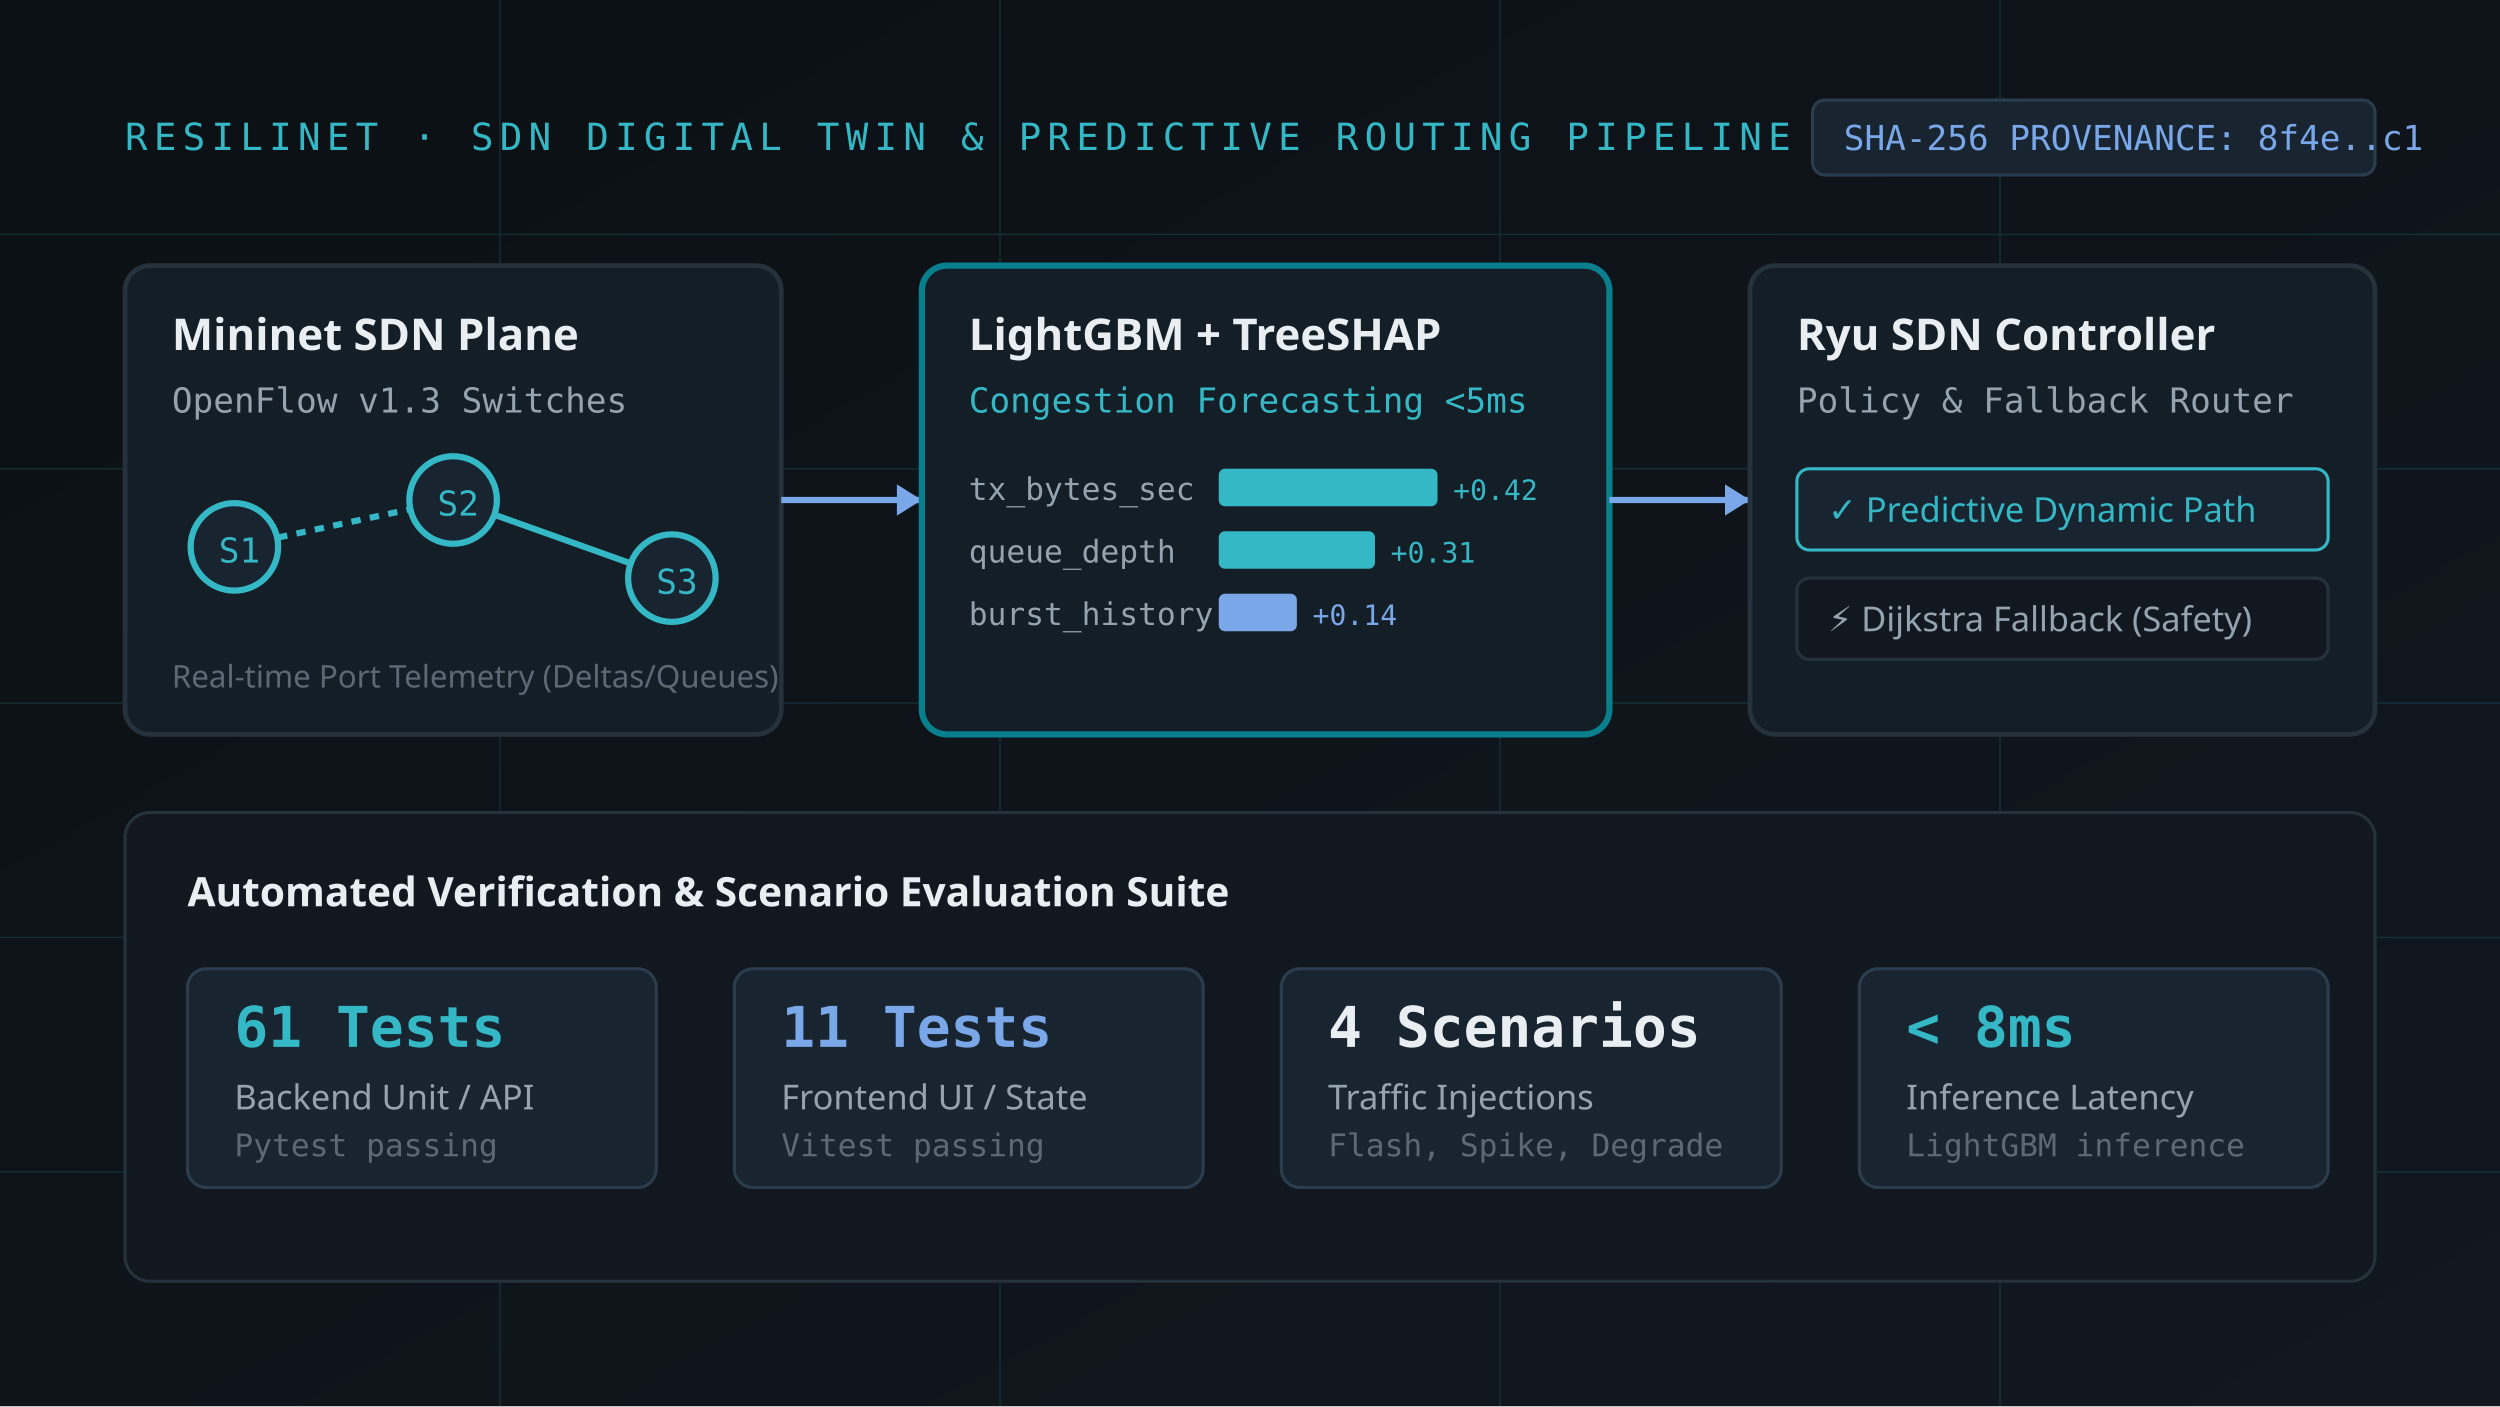
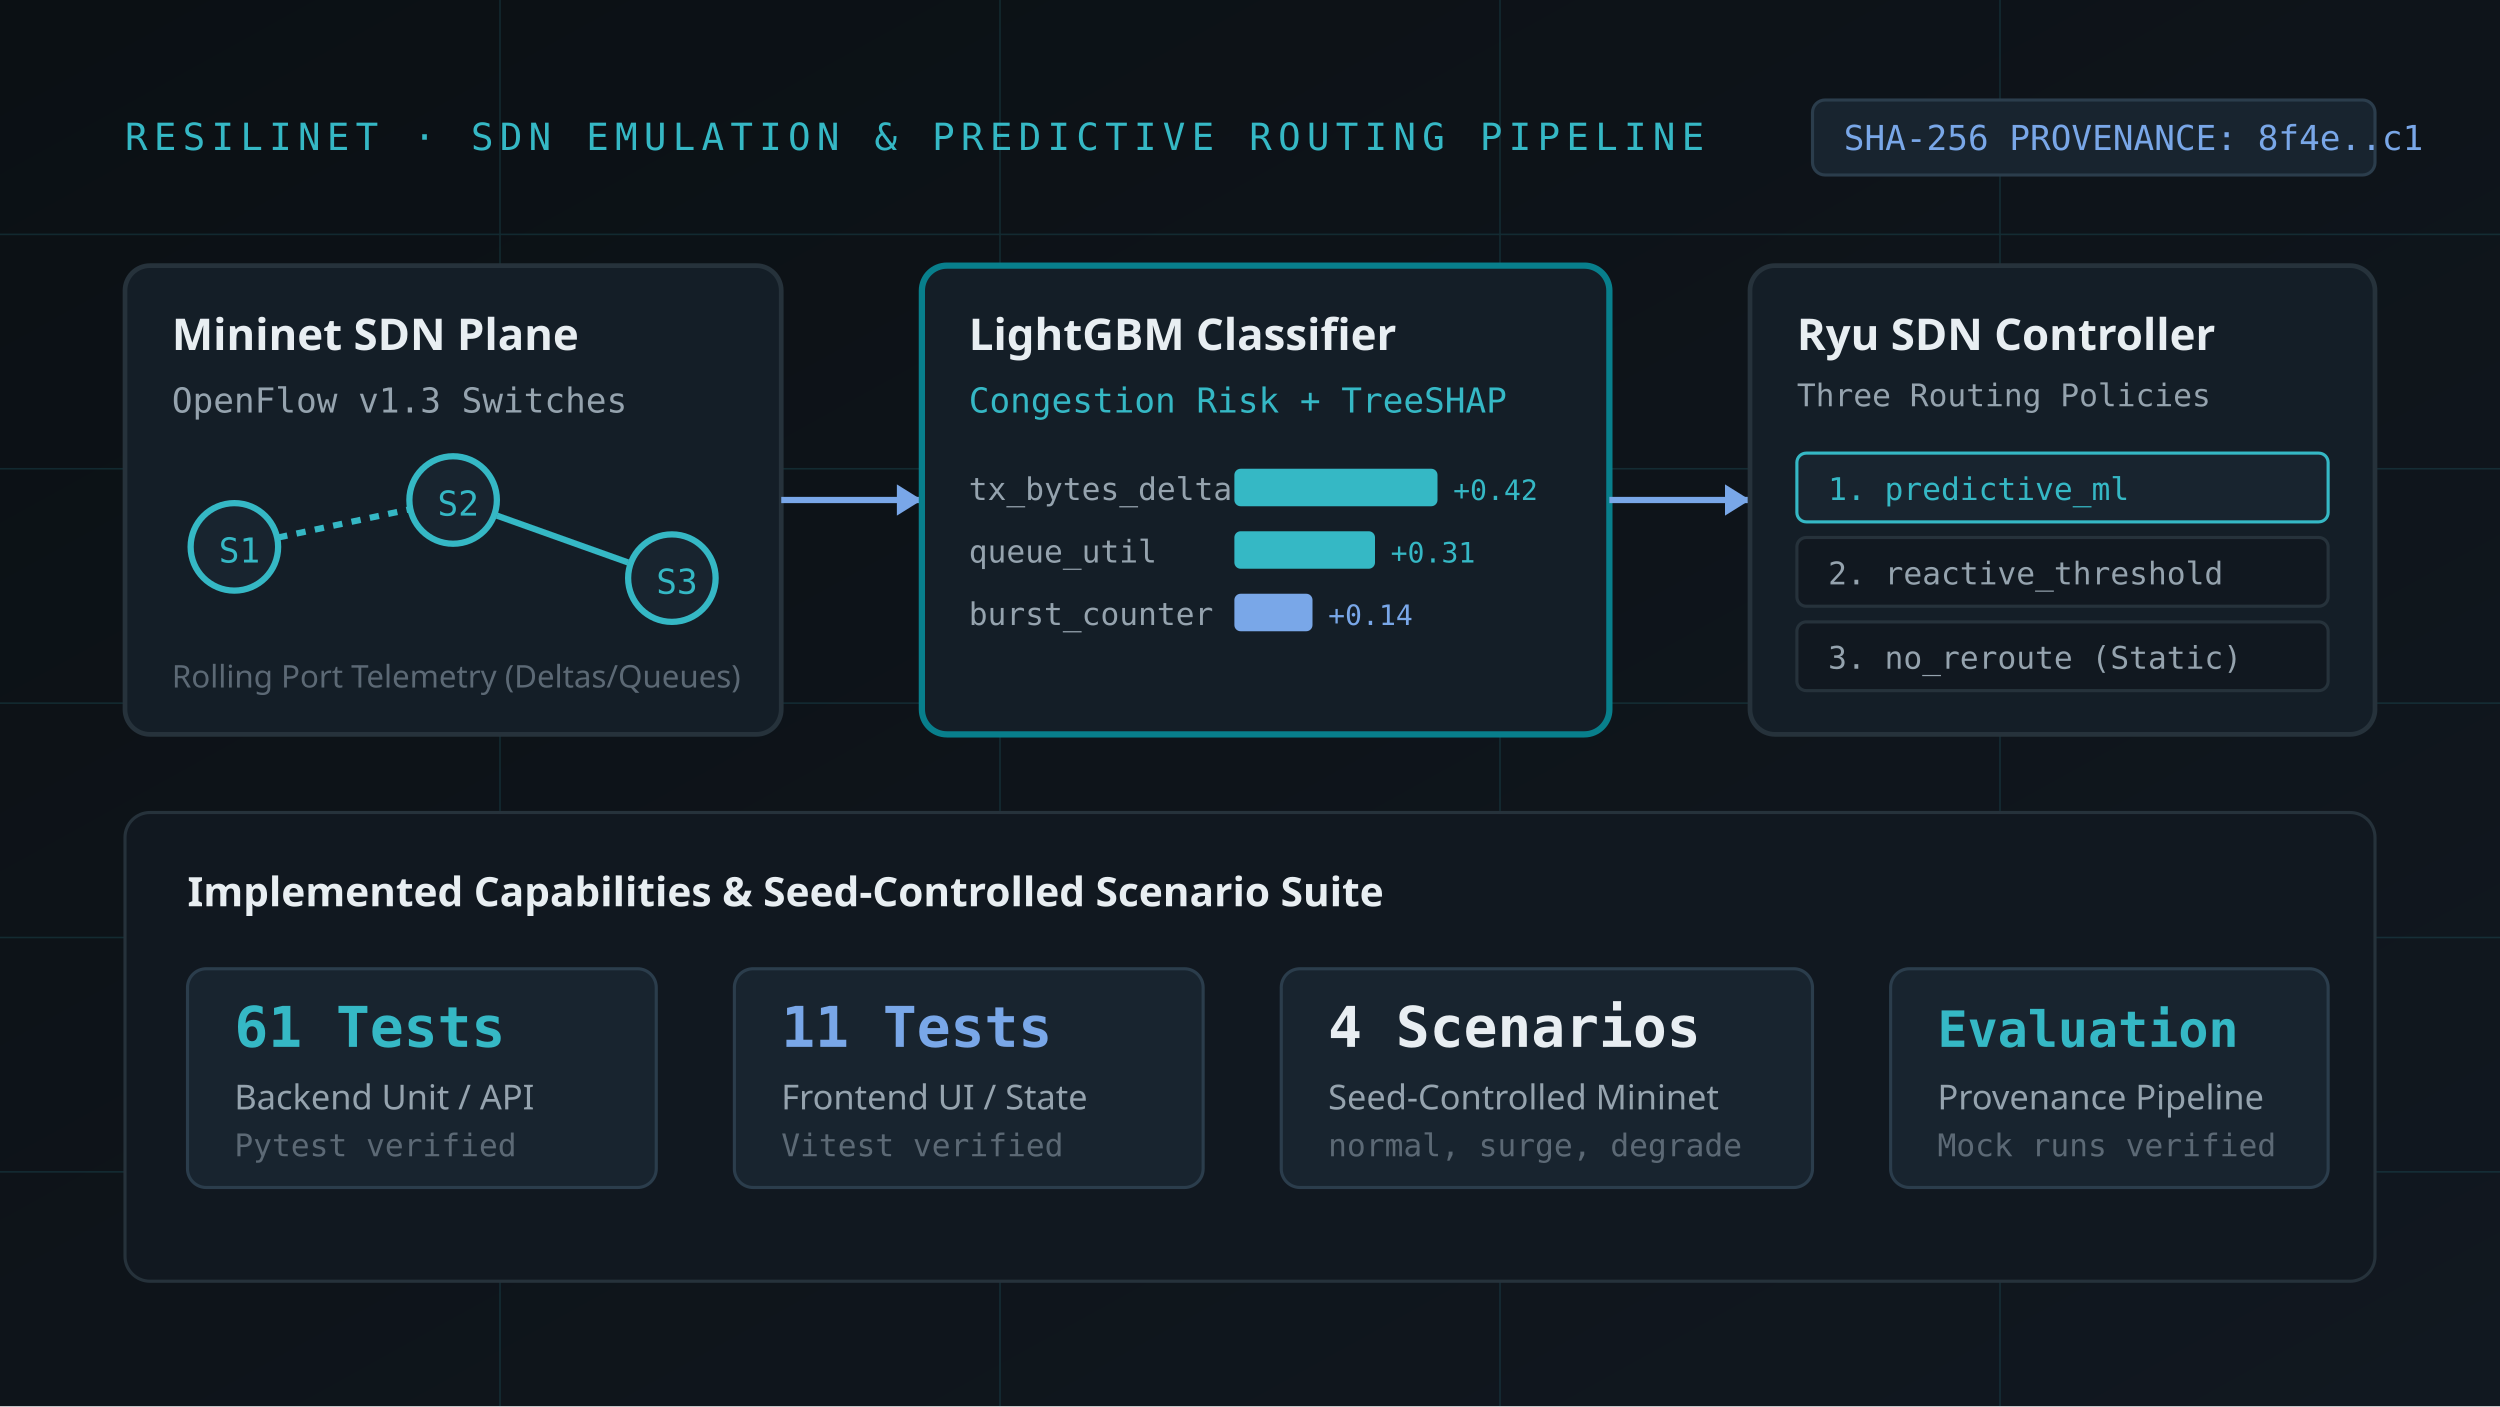
<svg xmlns="http://www.w3.org/2000/svg" viewBox="0 0 800 450" width="100%" height="100%">
  <defs>
    <linearGradient id="bgGrad" x1="0%" y1="0%" x2="100%" y2="100%">
      <stop offset="0%" stop-color="#0B1014" />
      <stop offset="100%" stop-color="#111820" />
-     </linearGradient>
-     <linearGradient id="tealGrad" x1="0%" y1="0%" x2="100%" y2="0%">
-       <stop offset="0%" stop-color="#087F8C" />
-       <stop offset="100%" stop-color="#35B8C5" />
-     </linearGradient>
-     <linearGradient id="blueGrad" x1="0%" y1="0%" x2="100%" y2="0%">
-       <stop offset="0%" stop-color="#345995" />
-       <stop offset="100%" stop-color="#79A7E8" />
    </linearGradient>
  </defs>
  <rect width="800" height="450" fill="url(#bgGrad)" />
  <g opacity="0.15" stroke="#35B8C5" stroke-width="0.5">
    <line x1="0" y1="75" x2="800" y2="75" />
    <line x1="0" y1="150" x2="800" y2="150" />
    <line x1="0" y1="225" x2="800" y2="225" />
    <line x1="0" y1="300" x2="800" y2="300" />
    <line x1="0" y1="375" x2="800" y2="375" />
    <line x1="160" y1="0" x2="160" y2="450" />
    <line x1="320" y1="0" x2="320" y2="450" />
    <line x1="480" y1="0" x2="480" y2="450" />
    <line x1="640" y1="0" x2="640" y2="450" />
  </g>
-   <text x="40" y="48" fill="#35B8C5" font-family="monospace" font-size="12" letter-spacing="2">RESILINET · SDN DIGITAL TWIN &amp; PREDICTIVE ROUTING PIPELINE</text>
+   <text x="40" y="48" fill="#35B8C5" font-family="monospace" font-size="12" letter-spacing="2">RESILINET · SDN EMULATION &amp; PREDICTIVE ROUTING PIPELINE</text>
  <rect x="580" y="32" width="180" height="24" rx="4" fill="#18242F" stroke="#2B3D4C" />
  <text x="590" y="48" fill="#79A7E8" font-family="monospace" font-size="11">SHA-256 PROVENANCE: 8f4e..c1</text>
  <rect x="40" y="85" width="210" height="150" rx="8" fill="#141E27" stroke="#26323B" stroke-width="1.5" />
  <text x="55" y="112" fill="#E8EEF2" font-family="sans-serif" font-weight="600" font-size="14">Mininet SDN Plane</text>
  <text x="55" y="132" fill="#95A3AE" font-family="monospace" font-size="11">OpenFlow v1.3 Switches</text>
  <circle cx="75" cy="175" r="14" fill="#18242F" stroke="#35B8C5" stroke-width="2" />
  <text x="70" y="180" fill="#35B8C5" font-family="monospace" font-size="11">S1</text>
  <circle cx="145" cy="160" r="14" fill="#18242F" stroke="#35B8C5" stroke-width="2" />
  <text x="140" y="165" fill="#35B8C5" font-family="monospace" font-size="11">S2</text>
  <circle cx="215" cy="185" r="14" fill="#18242F" stroke="#35B8C5" stroke-width="2" />
  <text x="210" y="190" fill="#35B8C5" font-family="monospace" font-size="11">S3</text>
  <line x1="89" y1="172" x2="131" y2="163" stroke="#35B8C5" stroke-width="2" stroke-dasharray="3,3" />
  <line x1="159" y1="165" x2="201" y2="180" stroke="#35B8C5" stroke-width="2" />
-   <text x="55" y="220" fill="#5C6975" font-family="sans-serif" font-size="10">Real-time Port Telemetry (Deltas/Queues)</text>
-   <line x1="250" y1="160" x2="295" y2="160" stroke="#79A7E8" stroke-width="2" marker-end="url(#arrow)" />
+   <text x="55" y="220" fill="#5C6975" font-family="sans-serif" font-size="10">Rolling Port Telemetry (Deltas/Queues)</text>
+   <line x1="250" y1="160" x2="295" y2="160" stroke="#79A7E8" stroke-width="2" />
  <polygon points="295,160 287,155 287,165" fill="#79A7E8" />
  <rect x="295" y="85" width="220" height="150" rx="8" fill="#141E27" stroke="#087F8C" stroke-width="2" />
-   <text x="310" y="112" fill="#E8EEF2" font-family="sans-serif" font-weight="600" font-size="14">LightGBM + TreeSHAP</text>
-   <text x="310" y="132" fill="#35B8C5" font-family="monospace" font-size="11">Congestion Forecasting &lt;5ms</text>
+   <text x="310" y="112" fill="#E8EEF2" font-family="sans-serif" font-weight="600" font-size="14">LightGBM Classifier</text>
+   <text x="310" y="132" fill="#35B8C5" font-family="monospace" font-size="11">Congestion Risk + TreeSHAP</text>
  <g transform="translate(310, 150)">
-     <text x="0" y="10" fill="#95A3AE" font-family="monospace" font-size="10">tx_bytes_sec</text>
-     <rect x="80" y="0" width="70" height="12" fill="#35B8C5" rx="2" />
+     <text x="0" y="10" fill="#95A3AE" font-family="monospace" font-size="10">tx_bytes_delta</text>
+     <rect x="85" y="0" width="65" height="12" fill="#35B8C5" rx="2" />
    <text x="155" y="10" fill="#35B8C5" font-family="monospace" font-size="9">+0.42</text>
-     <text x="0" y="30" fill="#95A3AE" font-family="monospace" font-size="10">queue_depth</text>
-     <rect x="80" y="20" width="50" height="12" fill="#35B8C5" rx="2" />
+     <text x="0" y="30" fill="#95A3AE" font-family="monospace" font-size="10">queue_util</text>
+     <rect x="85" y="20" width="45" height="12" fill="#35B8C5" rx="2" />
    <text x="135" y="30" fill="#35B8C5" font-family="monospace" font-size="9">+0.31</text>
-     <text x="0" y="50" fill="#95A3AE" font-family="monospace" font-size="10">burst_history</text>
-     <rect x="80" y="40" width="25" height="12" fill="#79A7E8" rx="2" />
-     <text x="110" y="50" fill="#79A7E8" font-family="monospace" font-size="9">+0.14</text>
+     <text x="0" y="50" fill="#95A3AE" font-family="monospace" font-size="10">burst_counter</text>
+     <rect x="85" y="40" width="25" height="12" fill="#79A7E8" rx="2" />
+     <text x="115" y="50" fill="#79A7E8" font-family="monospace" font-size="9">+0.14</text>
  </g>
  <line x1="515" y1="160" x2="560" y2="160" stroke="#79A7E8" stroke-width="2" />
  <polygon points="560,160 552,155 552,165" fill="#79A7E8" />
  <rect x="560" y="85" width="200" height="150" rx="8" fill="#141E27" stroke="#26323B" stroke-width="1.5" />
  <text x="575" y="112" fill="#E8EEF2" font-family="sans-serif" font-weight="600" font-size="14">Ryu SDN Controller</text>
-   <text x="575" y="132" fill="#95A3AE" font-family="monospace" font-size="11">Policy &amp; Fallback Router</text>
-   <rect x="575" y="150" width="170" height="26" rx="4" fill="#18242F" stroke="#35B8C5" />
-   <text x="585" y="167" fill="#35B8C5" font-family="sans-serif" font-size="11">✓ Predictive Dynamic Path</text>
-   <rect x="575" y="185" width="170" height="26" rx="4" fill="#111820" stroke="#26323B" />
-   <text x="585" y="202" fill="#95A3AE" font-family="sans-serif" font-size="11">⚡ Dijkstra Fallback (Safety)</text>
+   <text x="575" y="130" fill="#95A3AE" font-family="monospace" font-size="10">Three Routing Policies</text>
+   <rect x="575" y="145" width="170" height="22" rx="3" fill="#18242F" stroke="#35B8C5" />
+   <text x="585" y="160" fill="#35B8C5" font-family="monospace" font-size="10">1. predictive_ml</text>
+   <rect x="575" y="172" width="170" height="22" rx="3" fill="#111820" stroke="#26323B" />
+   <text x="585" y="187" fill="#95A3AE" font-family="monospace" font-size="10">2. reactive_threshold</text>
+   <rect x="575" y="199" width="170" height="22" rx="3" fill="#111820" stroke="#26323B" />
+   <text x="585" y="214" fill="#95A3AE" font-family="monospace" font-size="10">3. no_reroute (Static)</text>
  <rect x="40" y="260" width="720" height="150" rx="8" fill="#111820" stroke="#26323B" />
-   <text x="60" y="290" fill="#E8EEF2" font-family="sans-serif" font-weight="600" font-size="13">Automated Verification &amp; Scenario Evaluation Suite</text>
+   <text x="60" y="290" fill="#E8EEF2" font-family="sans-serif" font-weight="600" font-size="13">Implemented Capabilities &amp; Seed-Controlled Scenario Suite</text>
  <g transform="translate(60, 310)">
    <rect x="0" y="0" width="150" height="70" rx="6" fill="#18242F" stroke="#2B3D4C" />
    <text x="15" y="25" fill="#35B8C5" font-family="monospace" font-weight="bold" font-size="18">61 Tests</text>
    <text x="15" y="45" fill="#95A3AE" font-family="sans-serif" font-size="11">Backend Unit / API</text>
-     <text x="15" y="60" fill="#5C6975" font-family="monospace" font-size="10">Pytest passing</text>
+     <text x="15" y="60" fill="#5C6975" font-family="monospace" font-size="10">Pytest verified</text>
    <rect x="175" y="0" width="150" height="70" rx="6" fill="#18242F" stroke="#2B3D4C" />
    <text x="190" y="25" fill="#79A7E8" font-family="monospace" font-weight="bold" font-size="18">11 Tests</text>
    <text x="190" y="45" fill="#95A3AE" font-family="sans-serif" font-size="11">Frontend UI / State</text>
-     <text x="190" y="60" fill="#5C6975" font-family="monospace" font-size="10">Vitest passing</text>
-     <rect x="350" y="0" width="160" height="70" rx="6" fill="#18242F" stroke="#2B3D4C" />
+     <text x="190" y="60" fill="#5C6975" font-family="monospace" font-size="10">Vitest verified</text>
+     <rect x="350" y="0" width="170" height="70" rx="6" fill="#18242F" stroke="#2B3D4C" />
    <text x="365" y="25" fill="#E8EEF2" font-family="monospace" font-weight="bold" font-size="18">4 Scenarios</text>
-     <text x="365" y="45" fill="#95A3AE" font-family="sans-serif" font-size="11">Traffic Injections</text>
-     <text x="365" y="60" fill="#5C6975" font-family="monospace" font-size="10">Flash, Spike, Degrade</text>
-     <rect x="535" y="0" width="150" height="70" rx="6" fill="#18242F" stroke="#2B3D4C" />
-     <text x="550" y="25" fill="#35B8C5" font-family="monospace" font-weight="bold" font-size="18">&lt; 8ms</text>
-     <text x="550" y="45" fill="#95A3AE" font-family="sans-serif" font-size="11">Inference Latency</text>
-     <text x="550" y="60" fill="#5C6975" font-family="monospace" font-size="10">LightGBM inference</text>
+     <text x="365" y="45" fill="#95A3AE" font-family="sans-serif" font-size="11">Seed-Controlled Mininet</text>
+     <text x="365" y="60" fill="#5C6975" font-family="monospace" font-size="10">normal, surge, degrade</text>
+     <rect x="545" y="0" width="140" height="70" rx="6" fill="#18242F" stroke="#2B3D4C" />
+     <text x="560" y="25" fill="#35B8C5" font-family="monospace" font-weight="bold" font-size="16">Evaluation</text>
+     <text x="560" y="45" fill="#95A3AE" font-family="sans-serif" font-size="11">Provenance Pipeline</text>
+     <text x="560" y="60" fill="#5C6975" font-family="monospace" font-size="10">Mock runs verified</text>
  </g>
</svg>
